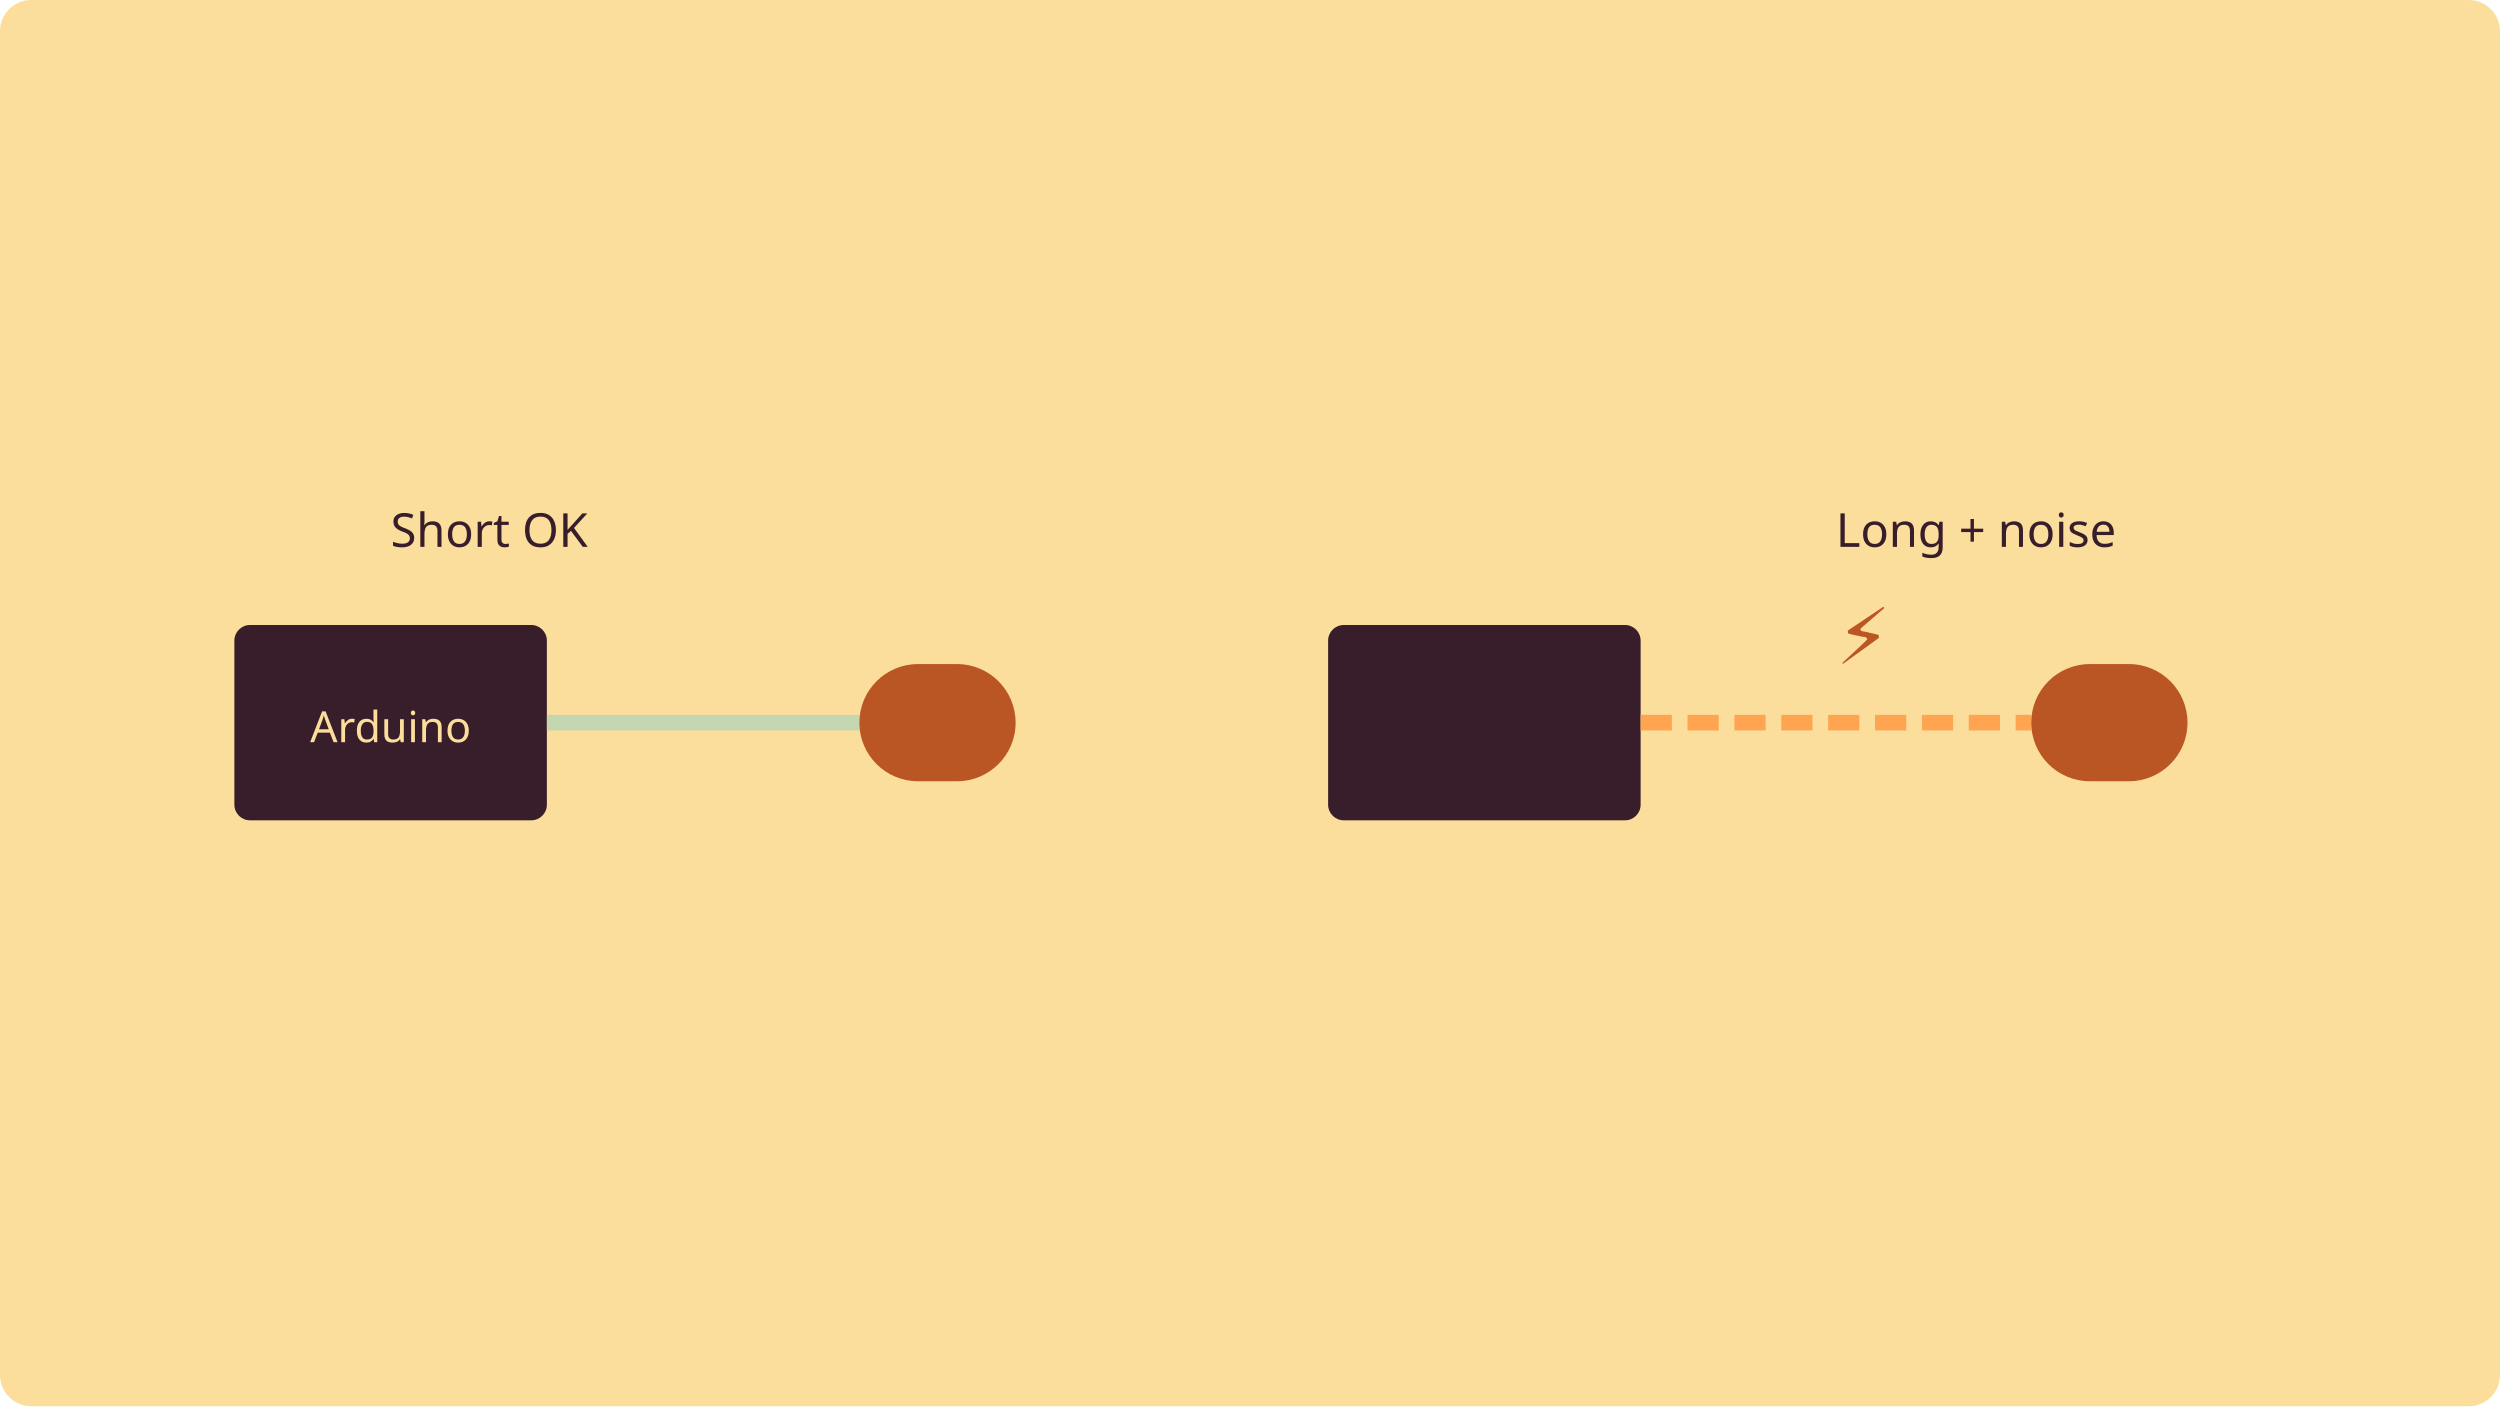
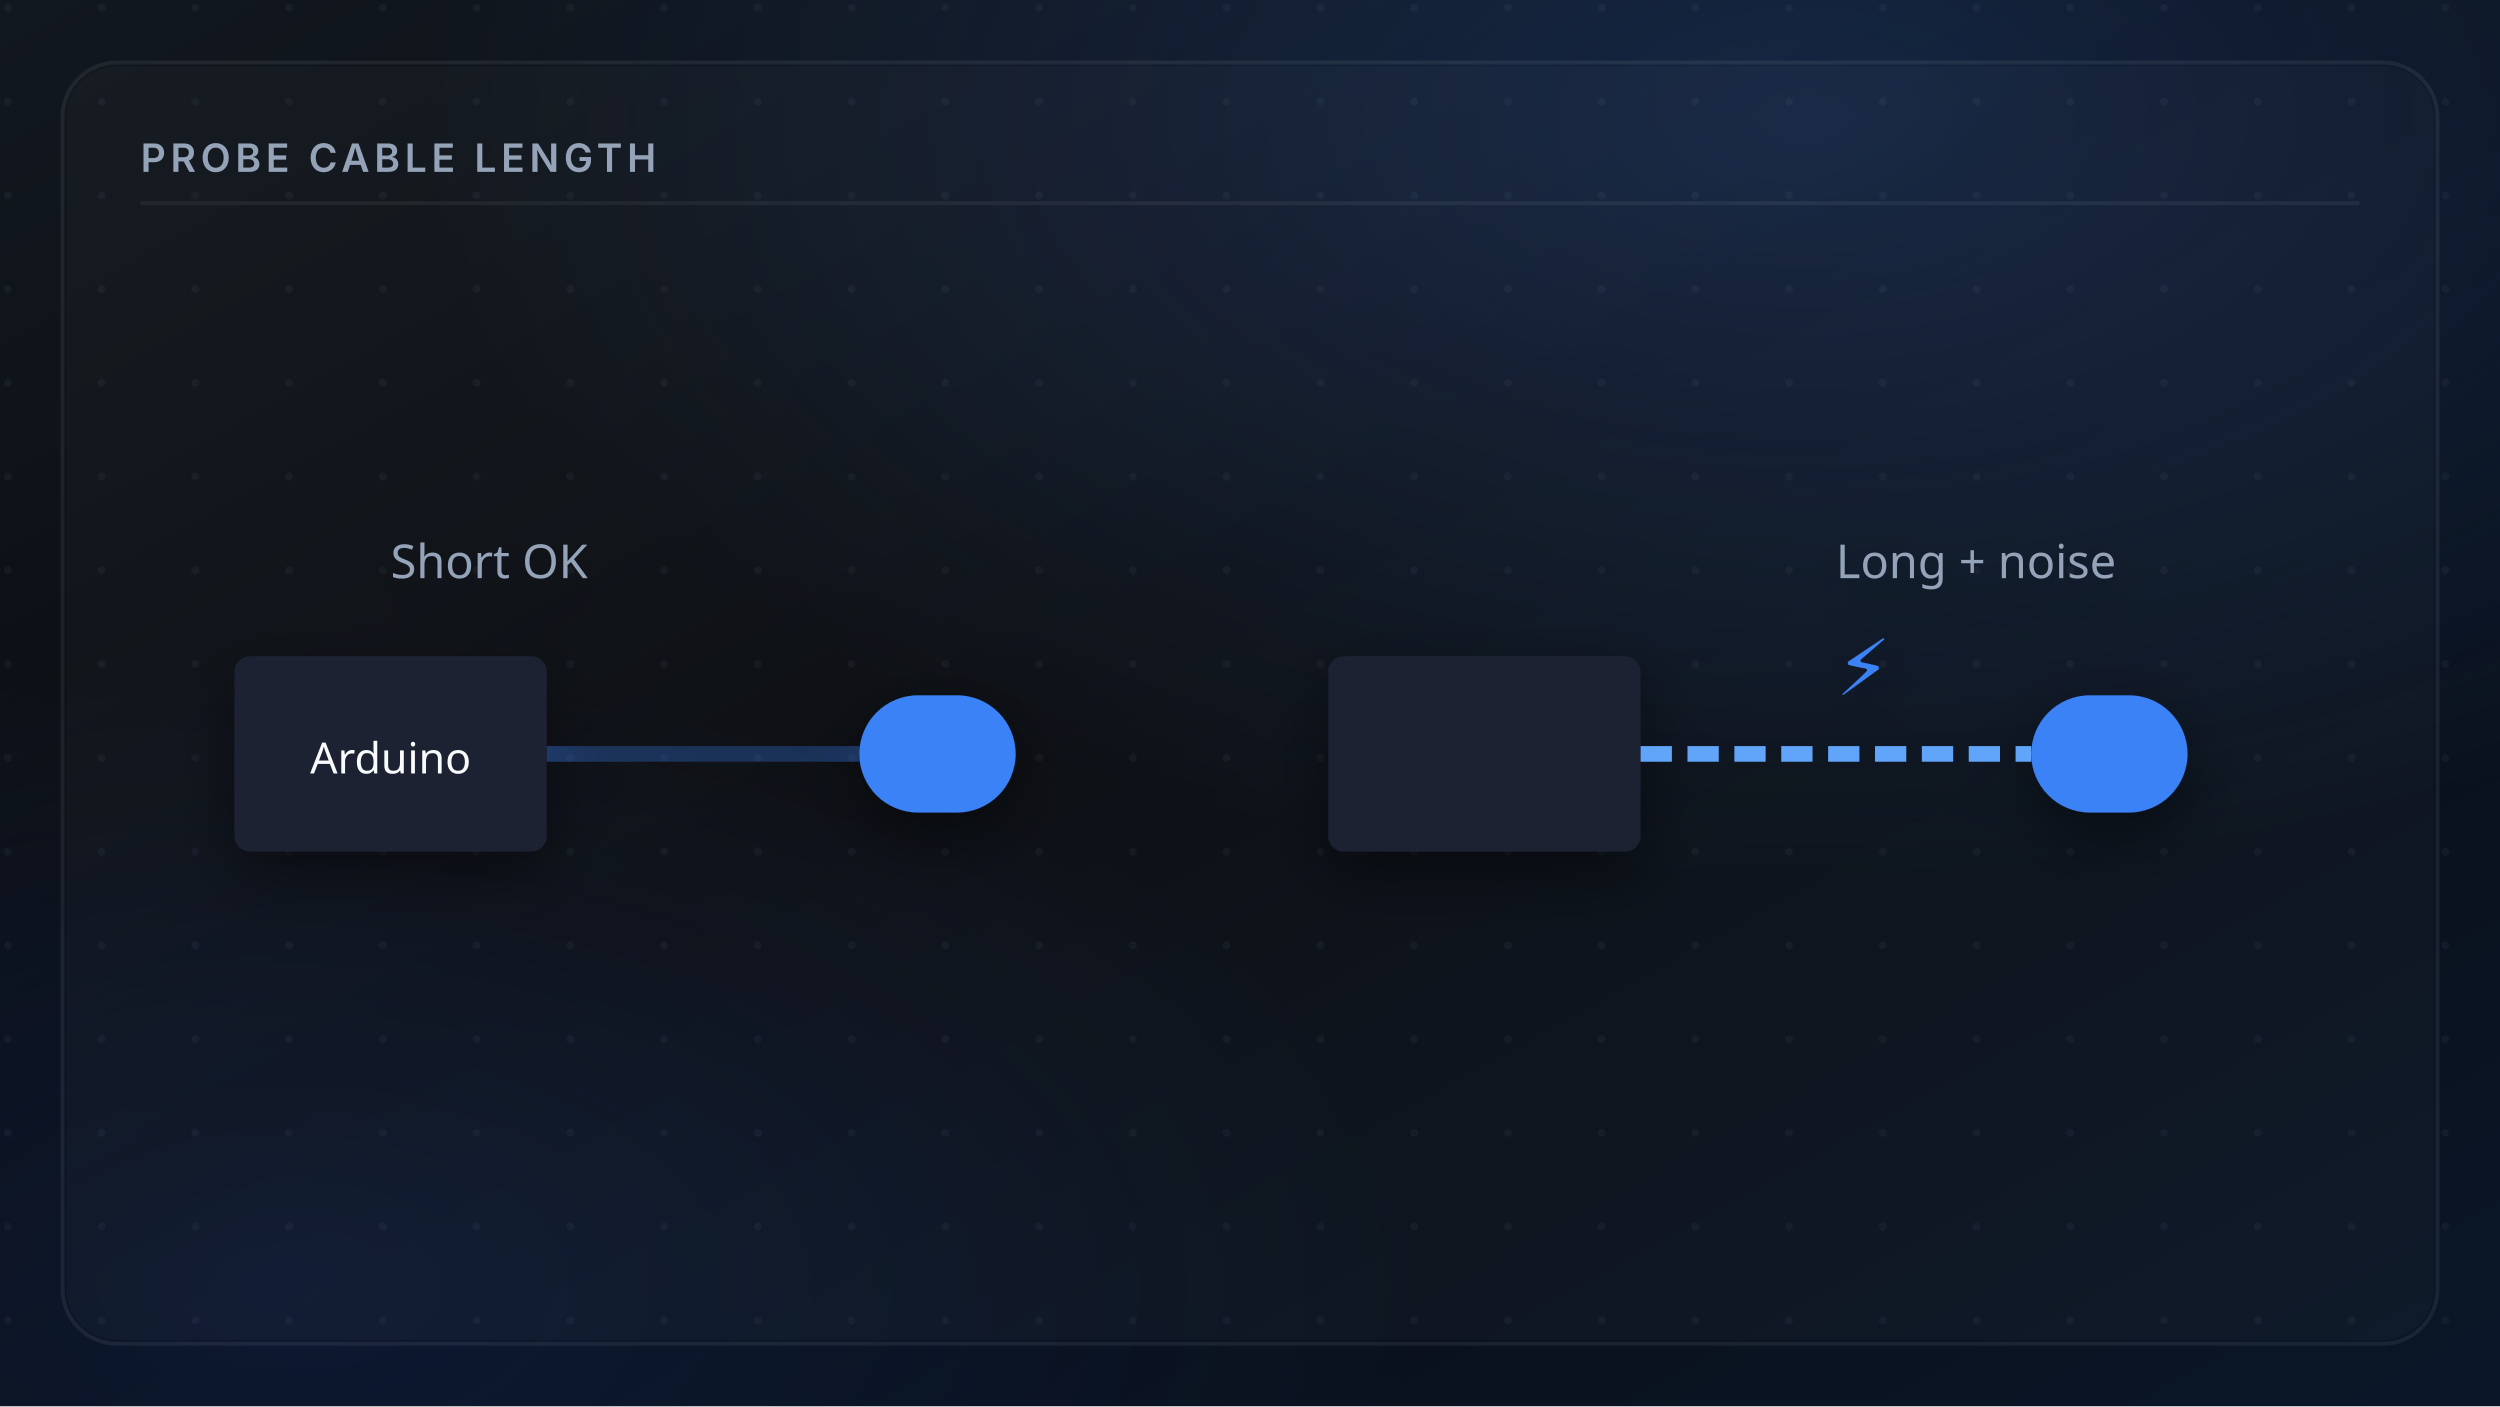
<svg xmlns="http://www.w3.org/2000/svg" viewBox="0 0 640 360" role="img" aria-labelledby="title-probe-cable-length-limits desc-probe-cable-length-limits">
-   <rect width="640" height="360" fill="#fcde9c" rx="8" />
-   <rect x="60" y="160" width="80" height="50" rx="4" fill="#381d2a" />
-   <text x="100" y="190" text-anchor="middle" fill="#fcde9c" font-size="11" font-family="system-ui">Arduino</text>
-   <line x1="140" y1="185" x2="220" y2="185" stroke="#c4d6b0" stroke-width="4" />
-   <rect x="220" y="170" width="40" height="30" rx="15" fill="#ba5624" />
-   <text x="100" y="140" fill="#381d2a" font-size="12" font-family="system-ui">Short OK</text>
-   <rect x="340" y="160" width="80" height="50" rx="4" fill="#381d2a" />
-   <path d="M420 185 H520" stroke="#ffa552" stroke-width="4" stroke-dasharray="8 4" />
-   <text x="470" y="170" fill="#ba5624" font-size="20" font-family="system-ui">⚡</text>
-   <rect x="520" y="170" width="40" height="30" rx="15" fill="#ba5624" />
-   <text x="470" y="140" fill="#381d2a" font-size="12" font-family="system-ui">Long + noise</text>
+   <defs>
+     <linearGradient id="bg-probexcablexlengthxlimits" x1="0%" y1="0%" x2="100%" y2="100%">
+       <stop offset="0%" stop-color="#121820" />
+       <stop offset="45%" stop-color="#090b0f" />
+       <stop offset="100%" stop-color="#0a1628" />
+     </linearGradient>
+     <radialGradient id="glow-probexcablexlengthxlimits" cx="72%" cy="8%" r="55%">
+       <stop offset="0%" stop-color="rgba(59,130,246,0.22)" />
+       <stop offset="100%" stop-color="rgba(59,130,246,0)" />
+     </radialGradient>
+     <radialGradient id="glow2-probexcablexlengthxlimits" cx="12%" cy="92%" r="45%">
+       <stop offset="0%" stop-color="rgba(37,99,235,0.14)" />
+       <stop offset="100%" stop-color="rgba(37,99,235,0)" />
+     </radialGradient>
+     <pattern id="dots-probexcablexlengthxlimits" width="24" height="24" patternUnits="userSpaceOnUse">
+       <circle cx="2" cy="2" r="1" fill="rgba(148,163,184,0.12)" />
+     </pattern>
+     <filter id="soft-probexcablexlengthxlimits" x="-25%" y="-25%" width="150%" height="150%">
+       <feDropShadow dx="0" dy="6" stdDeviation="8" flood-color="#000000" flood-opacity="0.45" />
+     </filter>
+   </defs>
+   <rect width="640" height="360" fill="url(#bg-probexcablexlengthxlimits)" />
+   <rect width="640" height="360" fill="url(#glow-probexcablexlengthxlimits)" />
+   <rect width="640" height="360" fill="url(#glow2-probexcablexlengthxlimits)" />
+   <rect width="640" height="360" fill="url(#dots-probexcablexlengthxlimits)" opacity="0.55" />
+   <rect x="16" y="16" width="608" height="328" rx="14" fill="none" stroke="rgba(255,255,255,0.07)" />
+   <rect x="17" y="17" width="606" height="326" rx="13" fill="rgba(255,255,255,0.02)" />
+   <text x="36" y="44" fill="#94a3b8" font-family="Inter,system-ui,sans-serif" font-size="10" font-weight="600" letter-spacing="0.12em">PROBE CABLE LENGTH</text>
+   <line x1="36" y1="52" x2="604" y2="52" stroke="rgba(255,255,255,0.06)" />
+   <g filter="url(#soft-probexcablexlengthxlimits)" transform="translate(0, 8)">
+     <rect x="60" y="160" width="80" height="50" rx="4" fill="#1a2230" />
+     <text x="100" y="190" text-anchor="middle" fill="#f8fafc" font-size="11" font-family="system-ui">Arduino</text>
+     <line x1="140" y1="185" x2="220" y2="185" stroke="rgba(59,130,246,0.28)" stroke-width="4" />
+     <rect x="220" y="170" width="40" height="30" rx="15" fill="#3b82f6" />
+     <text x="100" y="140" fill="#94a3b8" font-size="12" font-family="system-ui">Short OK</text>
+     <rect x="340" y="160" width="80" height="50" rx="4" fill="#1a2230" />
+     <path d="M420 185 H520" stroke="#60a5fa" stroke-width="4" stroke-dasharray="8 4" />
+     <text x="470" y="170" fill="#3b82f6" font-size="20" font-family="system-ui">⚡</text>
+     <rect x="520" y="170" width="40" height="30" rx="15" fill="#3b82f6" />
+     <text x="470" y="140" fill="#94a3b8" font-size="12" font-family="system-ui">Long + noise</text>
+   </g>
</svg>
